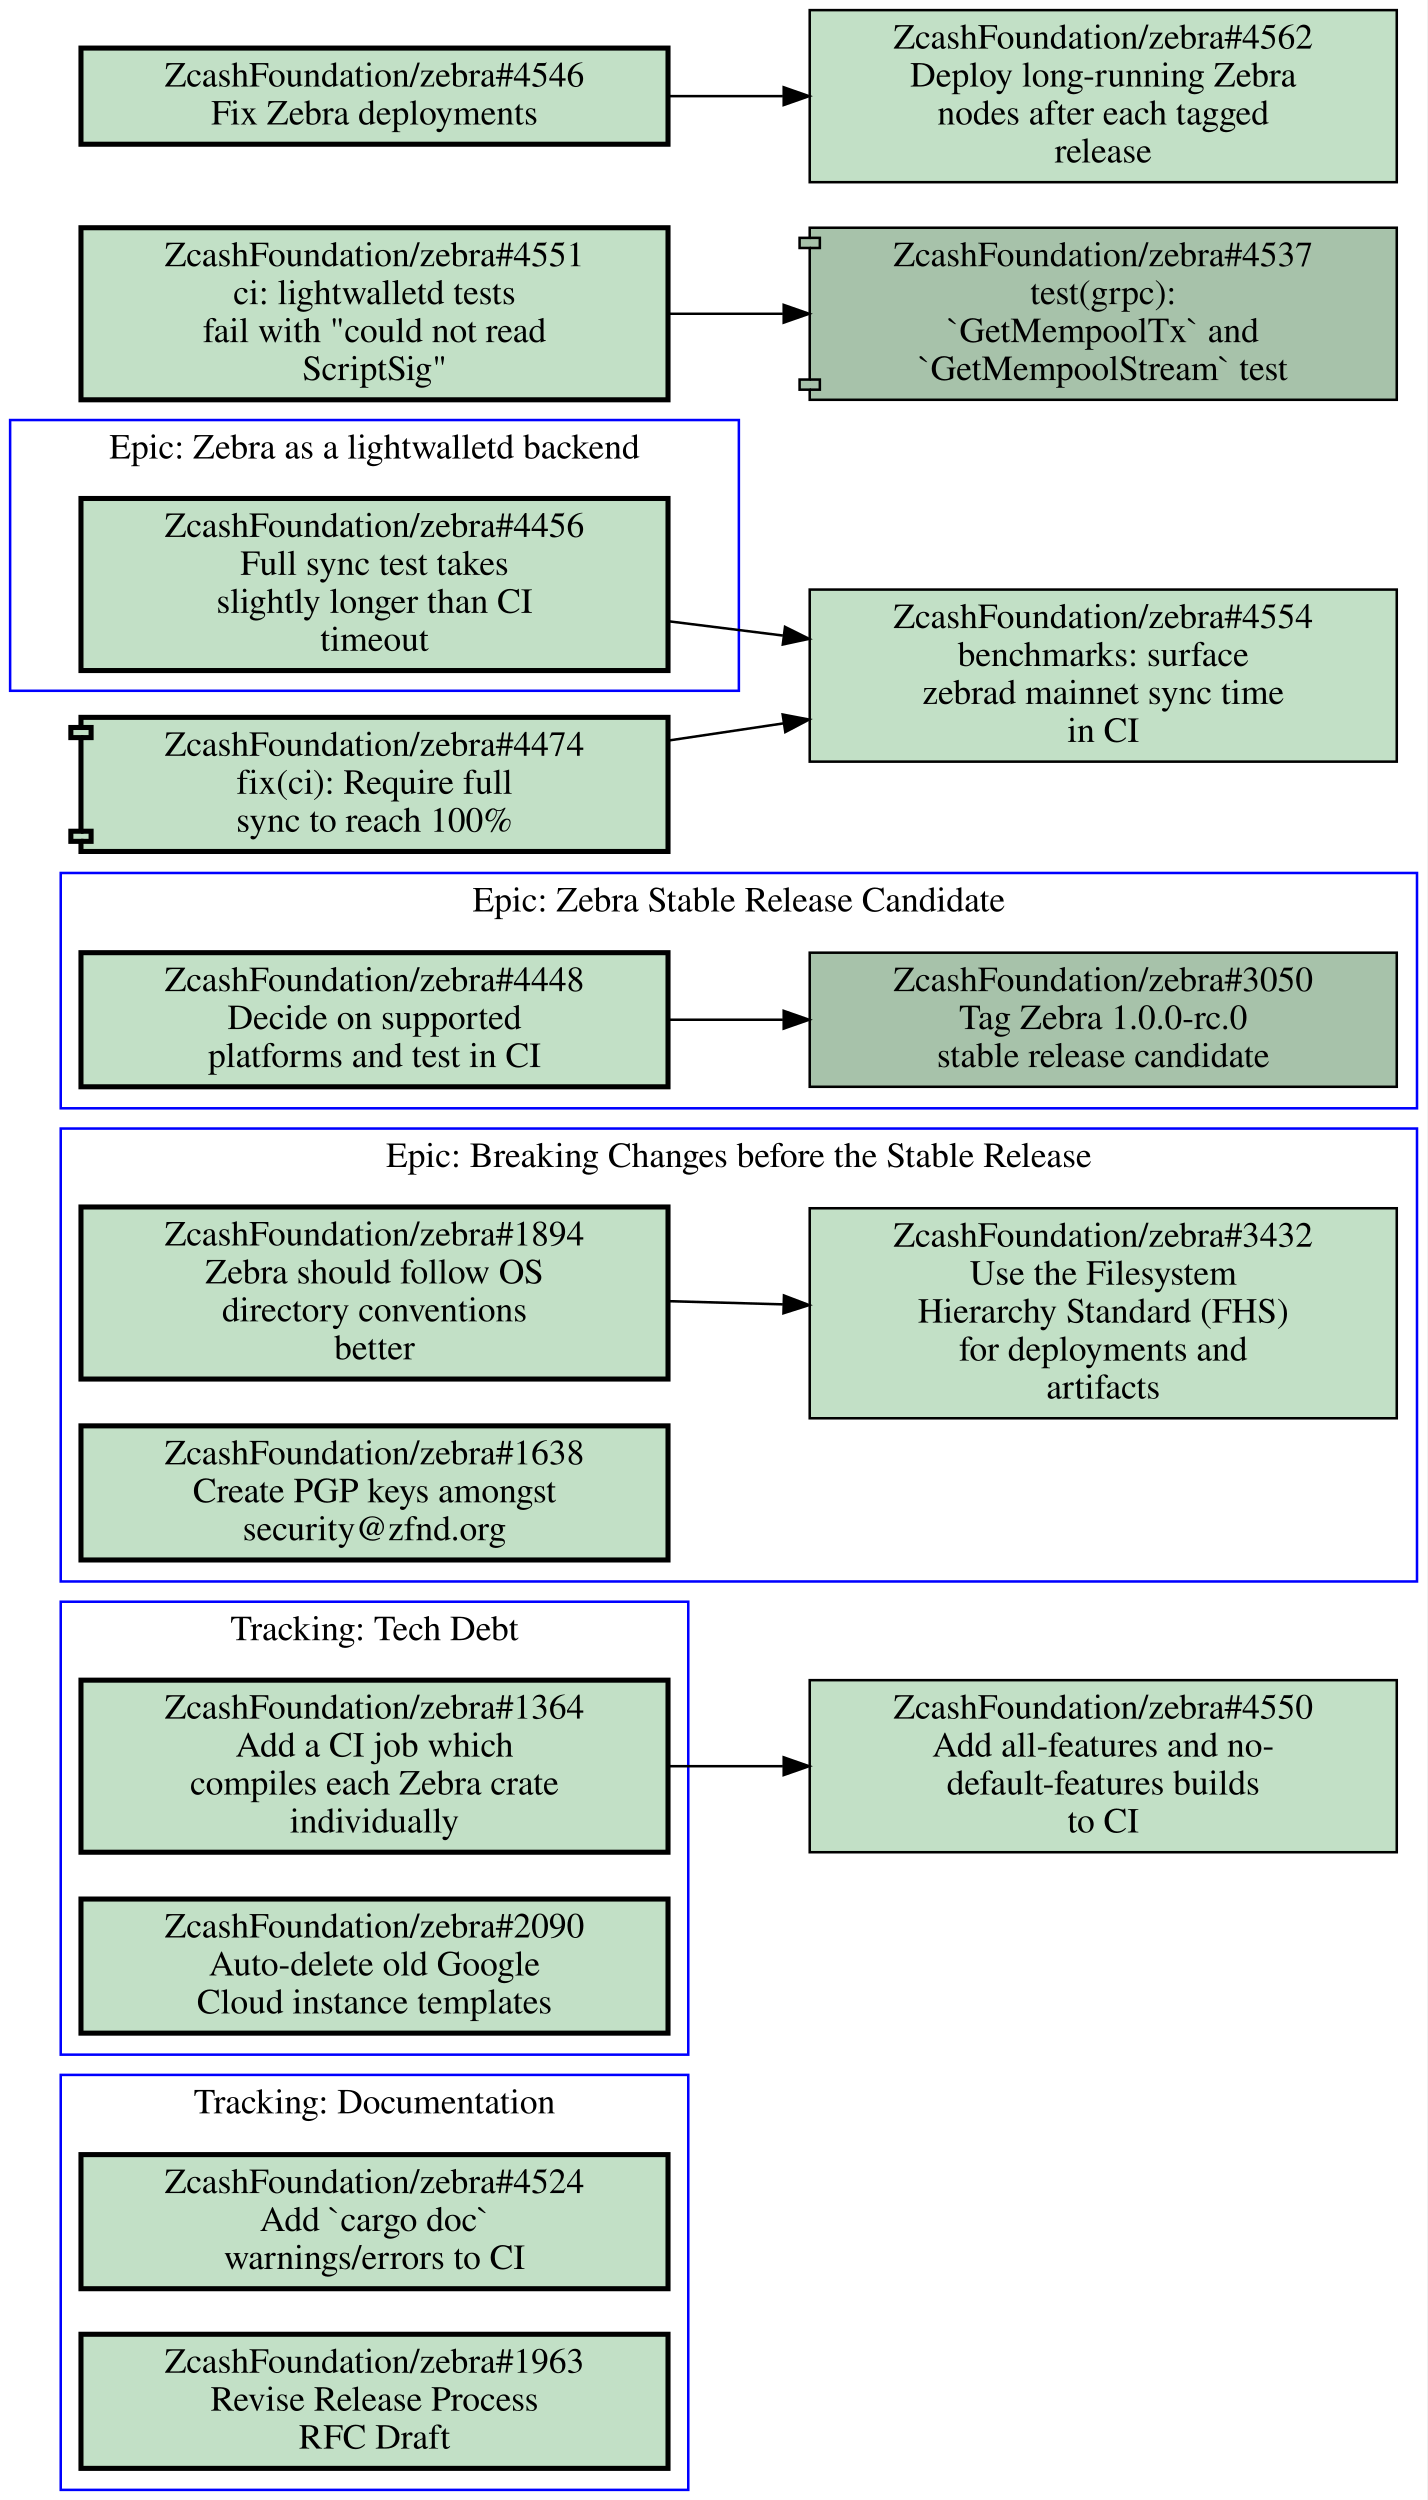
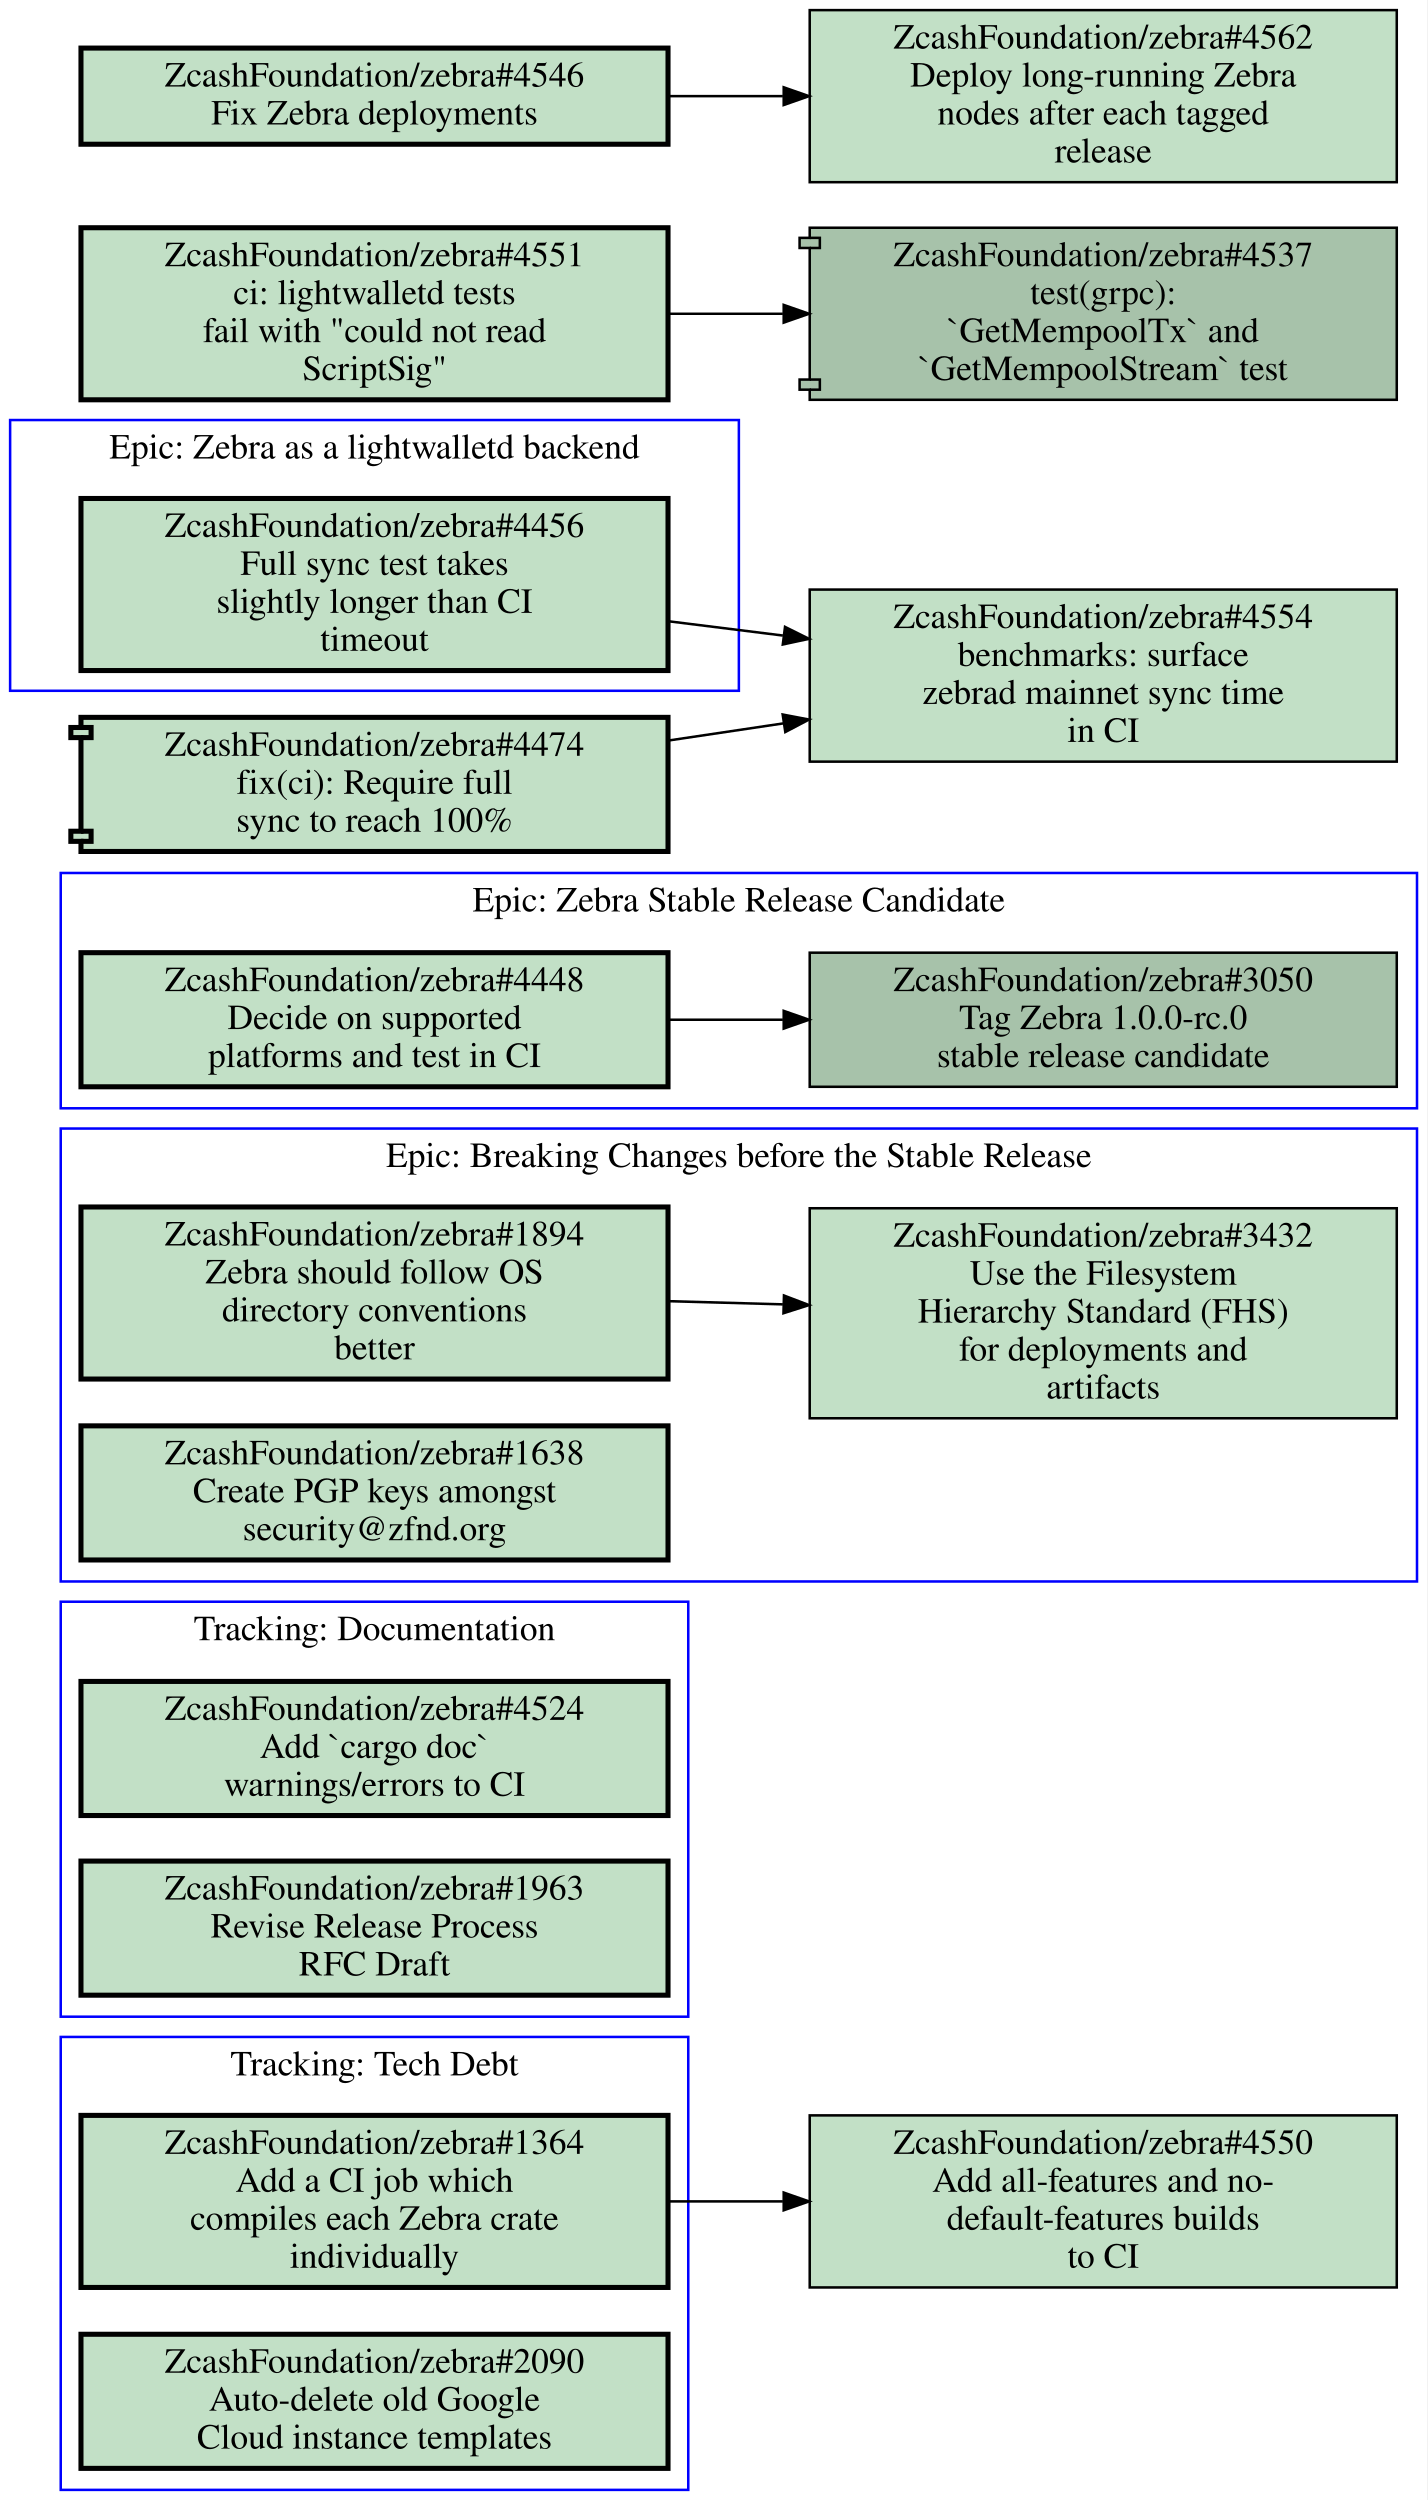
<svg xmlns="http://www.w3.org/2000/svg" xmlns:xlink="http://www.w3.org/1999/xlink" width="564pt" height="988pt" viewBox="0.00 0.00 564.00 988.00">
  <g id="graph0" class="graph" transform="scale(1 1) rotate(0) translate(4 984)">
    <polygon fill="#ffffff" stroke="transparent" points="-4,4 -4,-984 560,-984 560,4 -4,4" />
    <g id="clust1" class="cluster">
-       <polygon fill="none" stroke="#0000ff" points="20,0 20,-164 268,-164 268,0 20,0" />
-       <text text-anchor="middle" x="144" y="-148.8" font-family="Times,serif" font-size="14.00" fill="#000000">Tracking: Documentation</text>
+       <polygon fill="none" stroke="#0000ff" points="20,-546 20,-639 556,-639 556,-546 20,-546" />
+       <text text-anchor="middle" x="288" y="-623.8" font-family="Times,serif" font-size="14.00" fill="#000000">Epic: Zebra Stable Release Candidate</text>
    </g>
    <g id="clust2" class="cluster">
+       <polygon fill="none" stroke="#0000ff" points="20,-187 20,-351 268,-351 268,-187 20,-187" />
+       <text text-anchor="middle" x="144" y="-335.8" font-family="Times,serif" font-size="14.00" fill="#000000">Tracking: Documentation</text>
+     </g>
+     <g id="clust3" class="cluster">
+       <polygon fill="none" stroke="#0000ff" points="0,-711 0,-818 288,-818 288,-711 0,-711" />
+       <text text-anchor="middle" x="144" y="-802.8" font-family="Times,serif" font-size="14.00" fill="#000000">Epic: Zebra as a lightwalletd backend</text>
+     </g>
+     <g id="clust4" class="cluster">
+       <polygon fill="none" stroke="#0000ff" points="20,0 20,-179 268,-179 268,0 20,0" />
+       <text text-anchor="middle" x="144" y="-163.8" font-family="Times,serif" font-size="14.00" fill="#000000">Tracking: Tech Debt</text>
+     </g>
+     <g id="clust5" class="cluster">
      <polygon fill="none" stroke="#0000ff" points="20,-359 20,-538 556,-538 556,-359 20,-359" />
      <text text-anchor="middle" x="288" y="-522.8" font-family="Times,serif" font-size="14.00" fill="#000000">Epic: Breaking Changes before the Stable Release</text>
    </g>
-     <g id="clust3" class="cluster">
-       <polygon fill="none" stroke="#0000ff" points="20,-546 20,-639 556,-639 556,-546 20,-546" />
-       <text text-anchor="middle" x="288" y="-623.8" font-family="Times,serif" font-size="14.00" fill="#000000">Epic: Zebra Stable Release Candidate</text>
-     </g>
-     <g id="clust4" class="cluster">
-       <polygon fill="none" stroke="#0000ff" points="0,-711 0,-818 288,-818 288,-711 0,-711" />
-       <text text-anchor="middle" x="144" y="-802.8" font-family="Times,serif" font-size="14.00" fill="#000000">Epic: Zebra as a lightwalletd backend</text>
-     </g>
-     <g id="clust5" class="cluster">
-       <polygon fill="none" stroke="#0000ff" points="20,-172 20,-351 268,-351 268,-172 20,-172" />
-       <text text-anchor="middle" x="144" y="-335.8" font-family="Times,serif" font-size="14.00" fill="#000000">Tracking: Tech Debt</text>
-     </g>
    <g id="node1" class="node open">
      <g id="a_node1">
-         <a xlink:href="https://github.com/ZcashFoundation/zebra/issues/4524" xlink:title="ZcashFoundation/zebra#4524&#10;Add `cargo doc`&#10;warnings/errors to CI" target="_blank">
-           <polygon fill="#c2e0c6" stroke="#000000" stroke-width="2" points="260,-132.5 28,-132.5 28,-79.5 260,-79.5 260,-132.5" />
-           <text text-anchor="middle" x="144" y="-117.3" font-family="Times,serif" font-size="14.00" fill="#000000">ZcashFoundation/zebra#4524</text>
-           <text text-anchor="middle" x="144" y="-102.3" font-family="Times,serif" font-size="14.00" fill="#000000">Add `cargo doc`</text>
-           <text text-anchor="middle" x="144" y="-87.3" font-family="Times,serif" font-size="14.00" fill="#000000">warnings/errors to CI</text>
-         </a>
-       </g>
-     </g>
-     <g id="node2" class="node open">
-       <g id="a_node2">
-         <a xlink:href="https://github.com/ZcashFoundation/zebra/issues/1963" xlink:title="ZcashFoundation/zebra#1963&#10;Revise Release Process&#10;RFC Draft" target="_blank">
-           <polygon fill="#c2e0c6" stroke="#000000" stroke-width="2" points="260,-61.5 28,-61.5 28,-8.5 260,-8.5 260,-61.5" />
-           <text text-anchor="middle" x="144" y="-46.3" font-family="Times,serif" font-size="14.00" fill="#000000">ZcashFoundation/zebra#1963</text>
-           <text text-anchor="middle" x="144" y="-31.3" font-family="Times,serif" font-size="14.00" fill="#000000">Revise Release Process</text>
-           <text text-anchor="middle" x="144" y="-16.3" font-family="Times,serif" font-size="14.00" fill="#000000">RFC Draft</text>
-         </a>
-       </g>
-     </g>
-     <g id="node3" class="node open">
-       <g id="a_node3">
-         <a xlink:href="https://github.com/ZcashFoundation/zebra/issues/1894" xlink:title="ZcashFoundation/zebra#1894&#10;Zebra should follow OS&#10;directory conventions&#10;better" target="_blank">
-           <polygon fill="#c2e0c6" stroke="#000000" stroke-width="2" points="260,-507 28,-507 28,-439 260,-439 260,-507" />
-           <text text-anchor="middle" x="144" y="-491.8" font-family="Times,serif" font-size="14.00" fill="#000000">ZcashFoundation/zebra#1894</text>
-           <text text-anchor="middle" x="144" y="-476.8" font-family="Times,serif" font-size="14.00" fill="#000000">Zebra should follow OS</text>
-           <text text-anchor="middle" x="144" y="-461.8" font-family="Times,serif" font-size="14.00" fill="#000000">directory conventions</text>
-           <text text-anchor="middle" x="144" y="-446.8" font-family="Times,serif" font-size="14.00" fill="#000000">better</text>
-         </a>
-       </g>
-     </g>
-     <g id="node4" class="node open">
-       <g id="a_node4">
-         <a xlink:href="https://github.com/ZcashFoundation/zebra/issues/3432" xlink:title="ZcashFoundation/zebra#3432&#10;Use the Filesystem&#10;Hierarchy Standard (FHS)&#10;for deployments and&#10;artifacts" target="_blank">
-           <polygon fill="#c2e0c6" stroke="#000000" points="548,-506.5 316,-506.5 316,-423.5 548,-423.5 548,-506.5" />
-           <text text-anchor="middle" x="432" y="-491.3" font-family="Times,serif" font-size="14.00" fill="#000000">ZcashFoundation/zebra#3432</text>
-           <text text-anchor="middle" x="432" y="-476.3" font-family="Times,serif" font-size="14.00" fill="#000000">Use the Filesystem</text>
-           <text text-anchor="middle" x="432" y="-461.3" font-family="Times,serif" font-size="14.00" fill="#000000">Hierarchy Standard (FHS)</text>
-           <text text-anchor="middle" x="432" y="-446.3" font-family="Times,serif" font-size="14.00" fill="#000000">for deployments and</text>
-           <text text-anchor="middle" x="432" y="-431.3" font-family="Times,serif" font-size="14.00" fill="#000000">artifacts</text>
-         </a>
-       </g>
-     </g>
-     <g id="edge1" class="edge">
-       <path fill="none" stroke="#000000" d="M260.31,-469.77C275.15,-469.36 290.4,-468.93 305.39,-468.52" />
-       <polygon fill="#000000" stroke="#000000" points="305.822,-472.009 315.72,-468.23 305.626,-465.012 305.822,-472.009" />
-     </g>
-     <g id="node5" class="node open">
-       <g id="a_node5">
-         <a xlink:href="https://github.com/ZcashFoundation/zebra/issues/1638" xlink:title="ZcashFoundation/zebra#1638&#10;Create PGP keys amongst&#10;security@zfnd.org" target="_blank">
-           <polygon fill="#c2e0c6" stroke="#000000" stroke-width="2" points="260,-420.5 28,-420.5 28,-367.5 260,-367.5 260,-420.5" />
-           <text text-anchor="middle" x="144" y="-405.3" font-family="Times,serif" font-size="14.00" fill="#000000">ZcashFoundation/zebra#1638</text>
-           <text text-anchor="middle" x="144" y="-390.3" font-family="Times,serif" font-size="14.00" fill="#000000">Create PGP keys amongst</text>
-           <text text-anchor="middle" x="144" y="-375.3" font-family="Times,serif" font-size="14.00" fill="#000000">security@zfnd.org</text>
-         </a>
-       </g>
-     </g>
-     <g id="node6" class="node open">
-       <g id="a_node6">
        <a xlink:href="https://github.com/ZcashFoundation/zebra/issues/3050" xlink:title="ZcashFoundation/zebra#3050&#10;Tag Zebra 1.0.0-rc.0&#10;stable release candidate" target="_blank">
          <polygon fill="#a7c2aa" stroke="#000000" points="548,-607.5 316,-607.5 316,-554.5 548,-554.5 548,-607.5" />
          <text text-anchor="middle" x="432" y="-592.3" font-family="Times,serif" font-size="14.00" fill="#000000">ZcashFoundation/zebra#3050</text>
          <text text-anchor="middle" x="432" y="-577.3" font-family="Times,serif" font-size="14.00" fill="#000000">Tag Zebra 1.0.0-rc.0</text>
          <text text-anchor="middle" x="432" y="-562.3" font-family="Times,serif" font-size="14.00" fill="#000000">stable release candidate</text>
        </a>
      </g>
    </g>
-     <g id="node7" class="node open">
-       <g id="a_node7">
+     <g id="node2" class="node open">
+       <g id="a_node2">
        <a xlink:href="https://github.com/ZcashFoundation/zebra/issues/4448" xlink:title="ZcashFoundation/zebra#4448&#10;Decide on supported&#10;platforms and test in CI" target="_blank">
          <polygon fill="#c2e0c6" stroke="#000000" stroke-width="2" points="260,-607.5 28,-607.5 28,-554.5 260,-554.5 260,-607.5" />
          <text text-anchor="middle" x="144" y="-592.3" font-family="Times,serif" font-size="14.00" fill="#000000">ZcashFoundation/zebra#4448</text>
          <text text-anchor="middle" x="144" y="-577.3" font-family="Times,serif" font-size="14.00" fill="#000000">Decide on supported</text>
          <text text-anchor="middle" x="144" y="-562.3" font-family="Times,serif" font-size="14.00" fill="#000000">platforms and test in CI</text>
        </a>
      </g>
    </g>
-     <g id="edge2" class="edge">
+     <g id="edge1" class="edge">
      <path fill="none" stroke="#000000" d="M260.31,-581C275.15,-581 290.4,-581 305.39,-581" />
      <polygon fill="#000000" stroke="#000000" points="305.72,-584.5 315.72,-581 305.72,-577.5 305.72,-584.5" />
    </g>
-     <g id="node8" class="node open">
-       <g id="a_node8">
+     <g id="node3" class="node open">
+       <g id="a_node3">
+         <a xlink:href="https://github.com/ZcashFoundation/zebra/issues/4524" xlink:title="ZcashFoundation/zebra#4524&#10;Add `cargo doc`&#10;warnings/errors to CI" target="_blank">
+           <polygon fill="#c2e0c6" stroke="#000000" stroke-width="2" points="260,-319.5 28,-319.5 28,-266.5 260,-266.5 260,-319.5" />
+           <text text-anchor="middle" x="144" y="-304.3" font-family="Times,serif" font-size="14.00" fill="#000000">ZcashFoundation/zebra#4524</text>
+           <text text-anchor="middle" x="144" y="-289.3" font-family="Times,serif" font-size="14.00" fill="#000000">Add `cargo doc`</text>
+           <text text-anchor="middle" x="144" y="-274.3" font-family="Times,serif" font-size="14.00" fill="#000000">warnings/errors to CI</text>
+         </a>
+       </g>
+     </g>
+     <g id="node4" class="node open">
+       <g id="a_node4">
+         <a xlink:href="https://github.com/ZcashFoundation/zebra/issues/1963" xlink:title="ZcashFoundation/zebra#1963&#10;Revise Release Process&#10;RFC Draft" target="_blank">
+           <polygon fill="#c2e0c6" stroke="#000000" stroke-width="2" points="260,-248.5 28,-248.5 28,-195.5 260,-195.5 260,-248.5" />
+           <text text-anchor="middle" x="144" y="-233.3" font-family="Times,serif" font-size="14.00" fill="#000000">ZcashFoundation/zebra#1963</text>
+           <text text-anchor="middle" x="144" y="-218.3" font-family="Times,serif" font-size="14.00" fill="#000000">Revise Release Process</text>
+           <text text-anchor="middle" x="144" y="-203.3" font-family="Times,serif" font-size="14.00" fill="#000000">RFC Draft</text>
+         </a>
+       </g>
+     </g>
+     <g id="node5" class="node open">
+       <g id="a_node5">
        <a xlink:href="https://github.com/ZcashFoundation/zebra/issues/4456" xlink:title="ZcashFoundation/zebra#4456&#10;Full sync test takes&#10;slightly longer than CI&#10;timeout" target="_blank">
          <polygon fill="#c2e0c6" stroke="#000000" stroke-width="2" points="260,-787 28,-787 28,-719 260,-719 260,-787" />
          <text text-anchor="middle" x="144" y="-771.8" font-family="Times,serif" font-size="14.00" fill="#000000">ZcashFoundation/zebra#4456</text>
          <text text-anchor="middle" x="144" y="-756.8" font-family="Times,serif" font-size="14.00" fill="#000000">Full sync test takes</text>
          <text text-anchor="middle" x="144" y="-741.8" font-family="Times,serif" font-size="14.00" fill="#000000">slightly longer than CI</text>
          <text text-anchor="middle" x="144" y="-726.8" font-family="Times,serif" font-size="14.00" fill="#000000">timeout</text>
        </a>
      </g>
    </g>
    <g id="node12" class="node open">
      <g id="a_node12">
        <a xlink:href="https://github.com/ZcashFoundation/zebra/issues/4554" xlink:title="ZcashFoundation/zebra#4554&#10;benchmarks: surface&#10;zebrad mainnet sync time&#10;in CI" target="_blank">
          <polygon fill="#c2e0c6" stroke="#000000" points="548,-751 316,-751 316,-683 548,-683 548,-751" />
          <text text-anchor="middle" x="432" y="-735.8" font-family="Times,serif" font-size="14.00" fill="#000000">ZcashFoundation/zebra#4554</text>
          <text text-anchor="middle" x="432" y="-720.8" font-family="Times,serif" font-size="14.00" fill="#000000">benchmarks: surface</text>
          <text text-anchor="middle" x="432" y="-705.8" font-family="Times,serif" font-size="14.00" fill="#000000">zebrad mainnet sync time</text>
          <text text-anchor="middle" x="432" y="-690.8" font-family="Times,serif" font-size="14.00" fill="#000000">in CI</text>
        </a>
      </g>
    </g>
    <g id="edge4" class="edge">
      <path fill="none" stroke="#000000" d="M260.31,-738.46C275.15,-736.61 290.4,-734.7 305.39,-732.83" />
      <polygon fill="#000000" stroke="#000000" points="306.235,-736.251 315.72,-731.53 305.361,-729.306 306.235,-736.251" />
    </g>
-     <g id="node9" class="node open">
-       <g id="a_node9">
+     <g id="node6" class="node open">
+       <g id="a_node6">
        <a xlink:href="https://github.com/ZcashFoundation/zebra/issues/1364" xlink:title="ZcashFoundation/zebra#1364&#10;Add a CI job which&#10;compiles each Zebra crate&#10;individually" target="_blank">
-           <polygon fill="#c2e0c6" stroke="#000000" stroke-width="2" points="260,-320 28,-320 28,-252 260,-252 260,-320" />
-           <text text-anchor="middle" x="144" y="-304.8" font-family="Times,serif" font-size="14.00" fill="#000000">ZcashFoundation/zebra#1364</text>
-           <text text-anchor="middle" x="144" y="-289.8" font-family="Times,serif" font-size="14.00" fill="#000000">Add a CI job which</text>
-           <text text-anchor="middle" x="144" y="-274.8" font-family="Times,serif" font-size="14.00" fill="#000000">compiles each Zebra crate</text>
-           <text text-anchor="middle" x="144" y="-259.8" font-family="Times,serif" font-size="14.00" fill="#000000">individually</text>
+           <polygon fill="#c2e0c6" stroke="#000000" stroke-width="2" points="260,-148 28,-148 28,-80 260,-80 260,-148" />
+           <text text-anchor="middle" x="144" y="-132.8" font-family="Times,serif" font-size="14.00" fill="#000000">ZcashFoundation/zebra#1364</text>
+           <text text-anchor="middle" x="144" y="-117.8" font-family="Times,serif" font-size="14.00" fill="#000000">Add a CI job which</text>
+           <text text-anchor="middle" x="144" y="-102.8" font-family="Times,serif" font-size="14.00" fill="#000000">compiles each Zebra crate</text>
+           <text text-anchor="middle" x="144" y="-87.8" font-family="Times,serif" font-size="14.00" fill="#000000">individually</text>
        </a>
      </g>
    </g>
    <g id="node11" class="node open">
      <g id="a_node11">
        <a xlink:href="https://github.com/ZcashFoundation/zebra/issues/4550" xlink:title="ZcashFoundation/zebra#4550&#10;Add all-features and no-&#10;default-features builds&#10;to CI" target="_blank">
-           <polygon fill="#c2e0c6" stroke="#000000" points="548,-320 316,-320 316,-252 548,-252 548,-320" />
-           <text text-anchor="middle" x="432" y="-304.8" font-family="Times,serif" font-size="14.00" fill="#000000">ZcashFoundation/zebra#4550</text>
-           <text text-anchor="middle" x="432" y="-289.8" font-family="Times,serif" font-size="14.00" fill="#000000">Add all-features and no-</text>
-           <text text-anchor="middle" x="432" y="-274.8" font-family="Times,serif" font-size="14.00" fill="#000000">default-features builds</text>
-           <text text-anchor="middle" x="432" y="-259.8" font-family="Times,serif" font-size="14.00" fill="#000000">to CI</text>
+           <polygon fill="#c2e0c6" stroke="#000000" points="548,-148 316,-148 316,-80 548,-80 548,-148" />
+           <text text-anchor="middle" x="432" y="-132.8" font-family="Times,serif" font-size="14.00" fill="#000000">ZcashFoundation/zebra#4550</text>
+           <text text-anchor="middle" x="432" y="-117.8" font-family="Times,serif" font-size="14.00" fill="#000000">Add all-features and no-</text>
+           <text text-anchor="middle" x="432" y="-102.8" font-family="Times,serif" font-size="14.00" fill="#000000">default-features builds</text>
+           <text text-anchor="middle" x="432" y="-87.8" font-family="Times,serif" font-size="14.00" fill="#000000">to CI</text>
        </a>
      </g>
    </g>
    <g id="edge3" class="edge">
-       <path fill="none" stroke="#000000" d="M260.31,-286C275.15,-286 290.4,-286 305.39,-286" />
-       <polygon fill="#000000" stroke="#000000" points="305.72,-289.5 315.72,-286 305.72,-282.5 305.72,-289.5" />
+       <path fill="none" stroke="#000000" d="M260.31,-114C275.15,-114 290.4,-114 305.39,-114" />
+       <polygon fill="#000000" stroke="#000000" points="305.72,-117.5 315.72,-114 305.72,-110.5 305.72,-117.5" />
+     </g>
+     <g id="node7" class="node open">
+       <g id="a_node7">
+         <a xlink:href="https://github.com/ZcashFoundation/zebra/issues/2090" xlink:title="ZcashFoundation/zebra#2090&#10;Auto-delete old Google&#10;Cloud instance templates" target="_blank">
+           <polygon fill="#c2e0c6" stroke="#000000" stroke-width="2" points="260,-61.5 28,-61.5 28,-8.5 260,-8.5 260,-61.5" />
+           <text text-anchor="middle" x="144" y="-46.3" font-family="Times,serif" font-size="14.00" fill="#000000">ZcashFoundation/zebra#2090</text>
+           <text text-anchor="middle" x="144" y="-31.3" font-family="Times,serif" font-size="14.00" fill="#000000">Auto-delete old Google</text>
+           <text text-anchor="middle" x="144" y="-16.3" font-family="Times,serif" font-size="14.00" fill="#000000">Cloud instance templates</text>
+         </a>
+       </g>
+     </g>
+     <g id="node8" class="node open">
+       <g id="a_node8">
+         <a xlink:href="https://github.com/ZcashFoundation/zebra/issues/1894" xlink:title="ZcashFoundation/zebra#1894&#10;Zebra should follow OS&#10;directory conventions&#10;better" target="_blank">
+           <polygon fill="#c2e0c6" stroke="#000000" stroke-width="2" points="260,-507 28,-507 28,-439 260,-439 260,-507" />
+           <text text-anchor="middle" x="144" y="-491.8" font-family="Times,serif" font-size="14.00" fill="#000000">ZcashFoundation/zebra#1894</text>
+           <text text-anchor="middle" x="144" y="-476.8" font-family="Times,serif" font-size="14.00" fill="#000000">Zebra should follow OS</text>
+           <text text-anchor="middle" x="144" y="-461.8" font-family="Times,serif" font-size="14.00" fill="#000000">directory conventions</text>
+           <text text-anchor="middle" x="144" y="-446.8" font-family="Times,serif" font-size="14.00" fill="#000000">better</text>
+         </a>
+       </g>
+     </g>
+     <g id="node9" class="node open">
+       <g id="a_node9">
+         <a xlink:href="https://github.com/ZcashFoundation/zebra/issues/3432" xlink:title="ZcashFoundation/zebra#3432&#10;Use the Filesystem&#10;Hierarchy Standard (FHS)&#10;for deployments and&#10;artifacts" target="_blank">
+           <polygon fill="#c2e0c6" stroke="#000000" points="548,-506.5 316,-506.5 316,-423.5 548,-423.5 548,-506.5" />
+           <text text-anchor="middle" x="432" y="-491.3" font-family="Times,serif" font-size="14.00" fill="#000000">ZcashFoundation/zebra#3432</text>
+           <text text-anchor="middle" x="432" y="-476.3" font-family="Times,serif" font-size="14.00" fill="#000000">Use the Filesystem</text>
+           <text text-anchor="middle" x="432" y="-461.3" font-family="Times,serif" font-size="14.00" fill="#000000">Hierarchy Standard (FHS)</text>
+           <text text-anchor="middle" x="432" y="-446.3" font-family="Times,serif" font-size="14.00" fill="#000000">for deployments and</text>
+           <text text-anchor="middle" x="432" y="-431.3" font-family="Times,serif" font-size="14.00" fill="#000000">artifacts</text>
+         </a>
+       </g>
+     </g>
+     <g id="edge2" class="edge">
+       <path fill="none" stroke="#000000" d="M260.31,-469.77C275.15,-469.36 290.4,-468.93 305.39,-468.52" />
+       <polygon fill="#000000" stroke="#000000" points="305.822,-472.009 315.72,-468.23 305.626,-465.012 305.822,-472.009" />
    </g>
    <g id="node10" class="node open">
      <g id="a_node10">
-         <a xlink:href="https://github.com/ZcashFoundation/zebra/issues/2090" xlink:title="ZcashFoundation/zebra#2090&#10;Auto-delete old Google&#10;Cloud instance templates" target="_blank">
-           <polygon fill="#c2e0c6" stroke="#000000" stroke-width="2" points="260,-233.5 28,-233.5 28,-180.5 260,-180.5 260,-233.5" />
-           <text text-anchor="middle" x="144" y="-218.3" font-family="Times,serif" font-size="14.00" fill="#000000">ZcashFoundation/zebra#2090</text>
-           <text text-anchor="middle" x="144" y="-203.3" font-family="Times,serif" font-size="14.00" fill="#000000">Auto-delete old Google</text>
-           <text text-anchor="middle" x="144" y="-188.3" font-family="Times,serif" font-size="14.00" fill="#000000">Cloud instance templates</text>
+         <a xlink:href="https://github.com/ZcashFoundation/zebra/issues/1638" xlink:title="ZcashFoundation/zebra#1638&#10;Create PGP keys amongst&#10;security@zfnd.org" target="_blank">
+           <polygon fill="#c2e0c6" stroke="#000000" stroke-width="2" points="260,-420.5 28,-420.5 28,-367.5 260,-367.5 260,-420.5" />
+           <text text-anchor="middle" x="144" y="-405.3" font-family="Times,serif" font-size="14.00" fill="#000000">ZcashFoundation/zebra#1638</text>
+           <text text-anchor="middle" x="144" y="-390.3" font-family="Times,serif" font-size="14.00" fill="#000000">Create PGP keys amongst</text>
+           <text text-anchor="middle" x="144" y="-375.3" font-family="Times,serif" font-size="14.00" fill="#000000">security@zfnd.org</text>
        </a>
      </g>
    </g>
    <g id="node13" class="node open">
      <g id="a_node13">
        <a xlink:href="https://github.com/ZcashFoundation/zebra/pull/4474" xlink:title="ZcashFoundation/zebra#4474&#10;fix(ci): Require full&#10;sync to reach 100%" target="_blank">
          <polygon fill="#c2e0c6" stroke="#000000" stroke-width="2" points="260,-700.5 28,-700.5 28,-696.5 24,-696.5 24,-692.5 28,-692.5 28,-655.5 24,-655.5 24,-651.5 28,-651.5 28,-647.5 260,-647.5 260,-700.5" />
          <polyline fill="none" stroke="#000000" stroke-width="2" points="28,-696.5 32,-696.5 32,-692.5 28,-692.5 " />
          <polyline fill="none" stroke="#000000" stroke-width="2" points="28,-655.5 32,-655.5 32,-651.5 28,-651.5 " />
          <text text-anchor="middle" x="144" y="-685.3" font-family="Times,serif" font-size="14.00" fill="#000000">ZcashFoundation/zebra#4474</text>
          <text text-anchor="middle" x="144" y="-670.3" font-family="Times,serif" font-size="14.00" fill="#000000">fix(ci): Require full</text>
          <text text-anchor="middle" x="144" y="-655.3" font-family="Times,serif" font-size="14.00" fill="#000000">sync to reach 100%</text>
        </a>
      </g>
    </g>
    <g id="edge5" class="edge">
      <path fill="none" stroke="#000000" d="M260.31,-691.37C275.29,-693.6 290.69,-695.9 305.83,-698.16" />
      <polygon fill="#000000" stroke="#000000" points="305.312,-701.621 315.72,-699.64 306.348,-694.698 305.312,-701.621" />
    </g>
    <g id="node14" class="node open">
      <g id="a_node14">
        <a xlink:href="https://github.com/ZcashFoundation/zebra/issues/4551" xlink:title="ZcashFoundation/zebra#4551&#10;ci: lightwalletd tests&#10;fail with &quot;could not read&#10;ScriptSig&quot;" target="_blank">
          <polygon fill="#c2e0c6" stroke="#000000" stroke-width="2" points="260,-894 28,-894 28,-826 260,-826 260,-894" />
          <text text-anchor="middle" x="144" y="-878.8" font-family="Times,serif" font-size="14.00" fill="#000000">ZcashFoundation/zebra#4551</text>
          <text text-anchor="middle" x="144" y="-863.8" font-family="Times,serif" font-size="14.00" fill="#000000">ci: lightwalletd tests</text>
          <text text-anchor="middle" x="144" y="-848.8" font-family="Times,serif" font-size="14.00" fill="#000000">fail with "could not read</text>
          <text text-anchor="middle" x="144" y="-833.8" font-family="Times,serif" font-size="14.00" fill="#000000">ScriptSig"</text>
        </a>
      </g>
    </g>
    <g id="node15" class="node open">
      <g id="a_node15">
        <a xlink:href="https://github.com/ZcashFoundation/zebra/pull/4537" xlink:title="ZcashFoundation/zebra#4537&#10;test(grpc):&#10;`GetMempoolTx` and&#10;`GetMempoolStream` test" target="_blank">
          <polygon fill="#a7c2aa" stroke="#000000" points="548,-894 316,-894 316,-890 312,-890 312,-886 316,-886 316,-834 312,-834 312,-830 316,-830 316,-826 548,-826 548,-894" />
          <polyline fill="none" stroke="#000000" points="316,-890 320,-890 320,-886 316,-886 " />
          <polyline fill="none" stroke="#000000" points="316,-834 320,-834 320,-830 316,-830 " />
          <text text-anchor="middle" x="432" y="-878.8" font-family="Times,serif" font-size="14.00" fill="#000000">ZcashFoundation/zebra#4537</text>
          <text text-anchor="middle" x="432" y="-863.8" font-family="Times,serif" font-size="14.00" fill="#000000">test(grpc):</text>
          <text text-anchor="middle" x="432" y="-848.8" font-family="Times,serif" font-size="14.00" fill="#000000">`GetMempoolTx` and</text>
          <text text-anchor="middle" x="432" y="-833.8" font-family="Times,serif" font-size="14.00" fill="#000000">`GetMempoolStream` test</text>
        </a>
      </g>
    </g>
    <g id="edge6" class="edge">
      <path fill="none" stroke="#000000" d="M260.31,-860C275.15,-860 290.4,-860 305.39,-860" />
      <polygon fill="#000000" stroke="#000000" points="305.72,-863.5 315.72,-860 305.72,-856.5 305.72,-863.5" />
    </g>
    <g id="node16" class="node open">
      <g id="a_node16">
        <a xlink:href="https://github.com/ZcashFoundation/zebra/issues/4546" xlink:title="ZcashFoundation/zebra#4546&#10;Fix Zebra deployments" target="_blank">
          <polygon fill="#c2e0c6" stroke="#000000" stroke-width="2" points="260,-965 28,-965 28,-927 260,-927 260,-965" />
          <text text-anchor="middle" x="144" y="-949.8" font-family="Times,serif" font-size="14.00" fill="#000000">ZcashFoundation/zebra#4546</text>
          <text text-anchor="middle" x="144" y="-934.8" font-family="Times,serif" font-size="14.00" fill="#000000">Fix Zebra deployments</text>
        </a>
      </g>
    </g>
    <g id="node17" class="node open">
      <g id="a_node17">
        <a xlink:href="https://github.com/ZcashFoundation/zebra/issues/4562" xlink:title="ZcashFoundation/zebra#4562&#10;Deploy long-running Zebra&#10;nodes after each tagged&#10;release" target="_blank">
          <polygon fill="#c2e0c6" stroke="#000000" points="548,-980 316,-980 316,-912 548,-912 548,-980" />
          <text text-anchor="middle" x="432" y="-964.8" font-family="Times,serif" font-size="14.00" fill="#000000">ZcashFoundation/zebra#4562</text>
          <text text-anchor="middle" x="432" y="-949.8" font-family="Times,serif" font-size="14.00" fill="#000000">Deploy long-running Zebra</text>
          <text text-anchor="middle" x="432" y="-934.8" font-family="Times,serif" font-size="14.00" fill="#000000">nodes after each tagged</text>
          <text text-anchor="middle" x="432" y="-919.8" font-family="Times,serif" font-size="14.00" fill="#000000">release</text>
        </a>
      </g>
    </g>
    <g id="edge7" class="edge">
      <path fill="none" stroke="#000000" d="M260.31,-946C275.15,-946 290.4,-946 305.39,-946" />
      <polygon fill="#000000" stroke="#000000" points="305.72,-949.5 315.72,-946 305.72,-942.5 305.72,-949.5" />
    </g>
  </g>
</svg>
